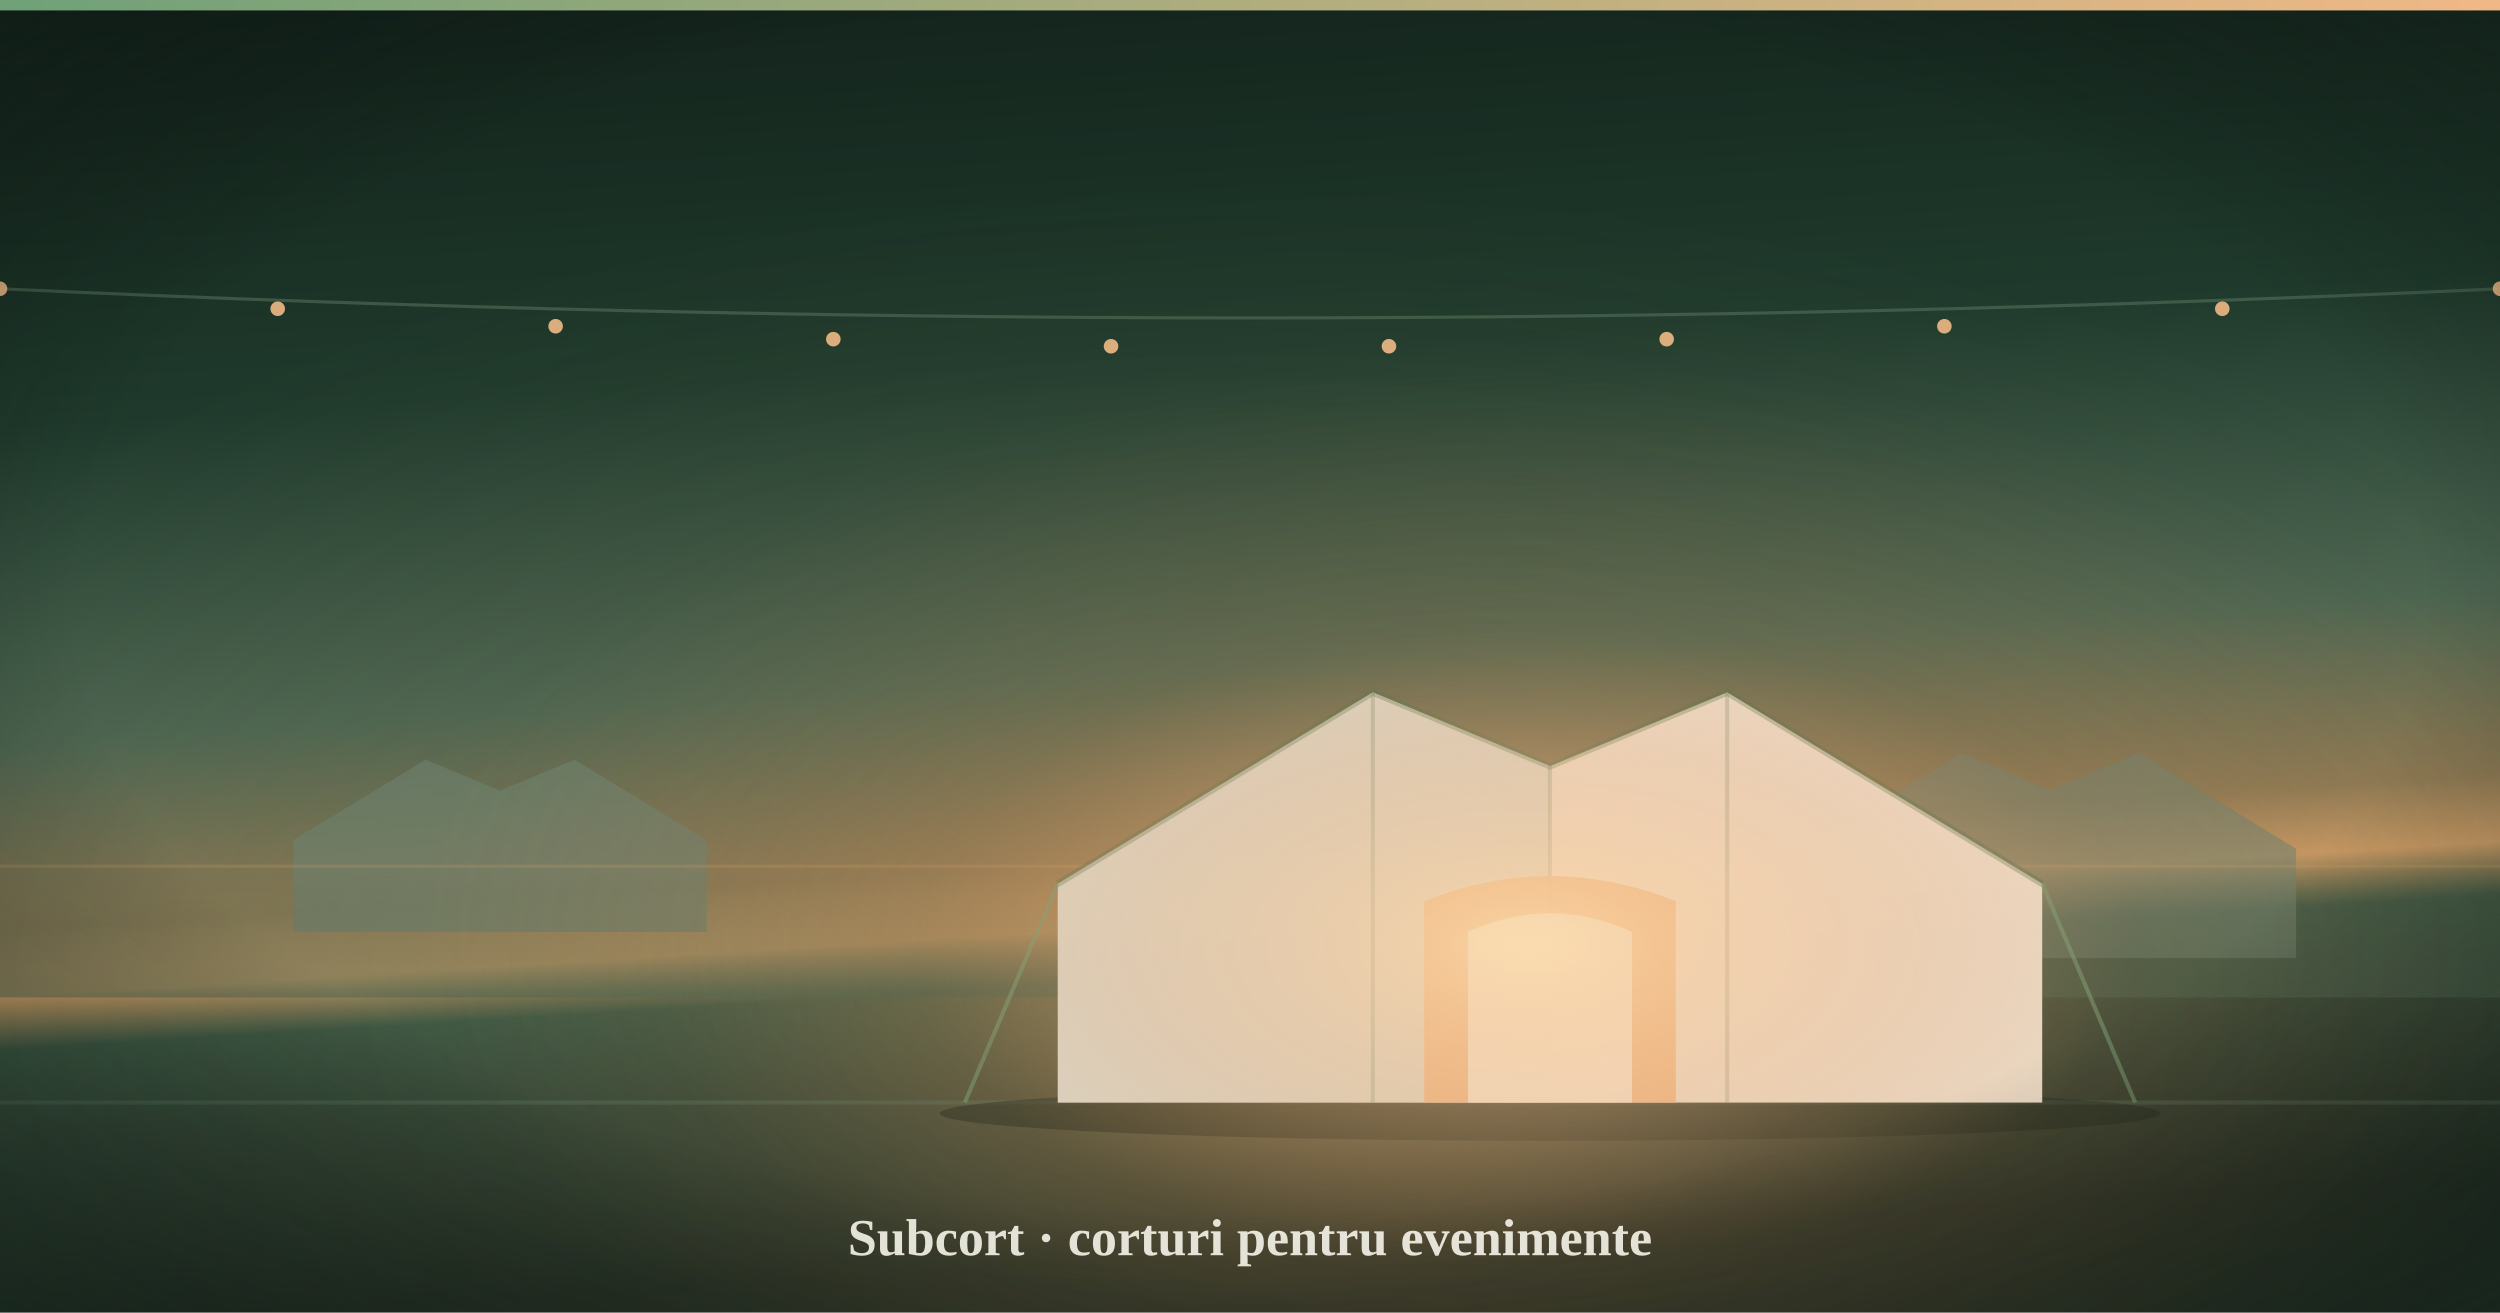
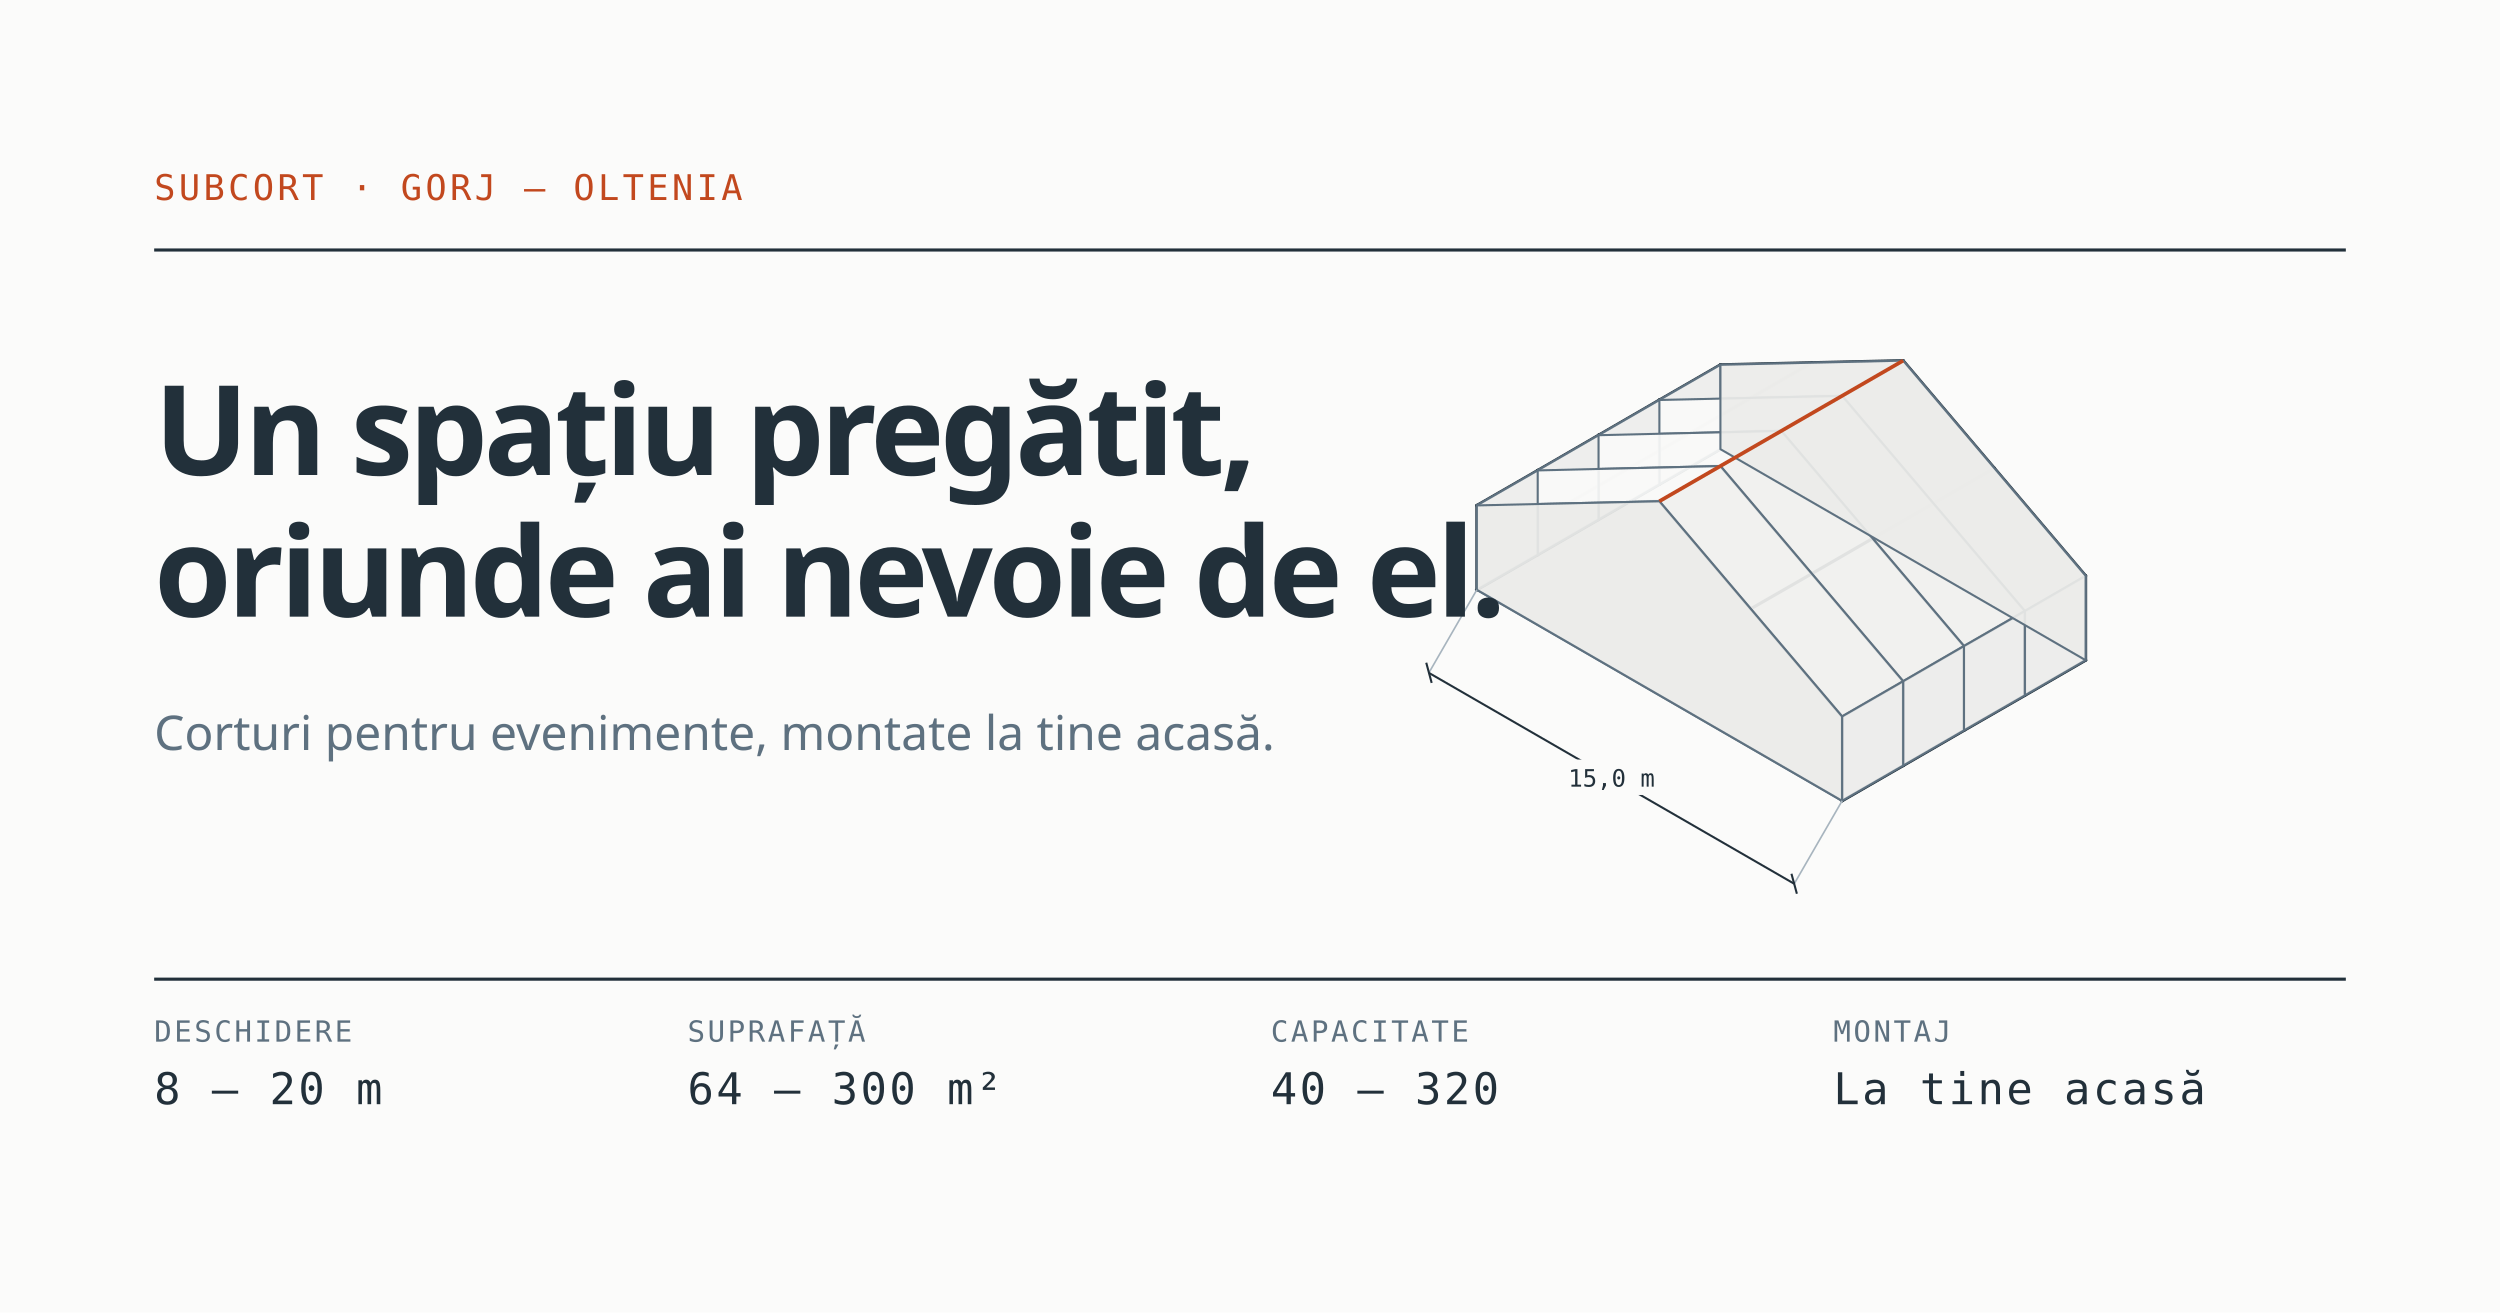
<svg xmlns="http://www.w3.org/2000/svg" viewBox="0 0 1200 630" width="1200" height="630">
-   <defs>
-     <linearGradient id="dusk" x1="0" y1="0" x2="0.12" y2="1">
-       <stop offset="0%" stop-color="#12211a" />
-       <stop offset="32%" stop-color="#1f3a2c" />
-       <stop offset="56%" stop-color="#4a6450" />
-       <stop offset="70%" stop-color="#8a7853" />
-       <stop offset="75%" stop-color="#c79a64" />
-       <stop offset="79%" stop-color="#365441" />
-       <stop offset="86%" stop-color="#2c4233" />
-       <stop offset="100%" stop-color="#1c2a20" />
-     </linearGradient>
-     <radialGradient id="horizonGlow" cx="50%" cy="76%" r="62%" fx="50%" fy="76%">
-       <stop offset="0%" stop-color="#c79a64" stop-opacity="0.5" />
-       <stop offset="38%" stop-color="#8a7853" stop-opacity="0.16" />
-       <stop offset="100%" stop-color="#8a7853" stop-opacity="0" />
-     </radialGradient>
-     <radialGradient id="lamp" cx="61%" cy="72%" r="44%">
-       <stop offset="0%" stop-color="#fcd9a8" stop-opacity="0.85" />
-       <stop offset="22%" stop-color="#f0b985" stop-opacity="0.5" />
-       <stop offset="55%" stop-color="#d2864f" stop-opacity="0.14" />
-       <stop offset="100%" stop-color="#d2864f" stop-opacity="0" />
-     </radialGradient>
-     <linearGradient id="haze" x1="0" y1="0" x2="0" y2="1">
-       <stop offset="0%" stop-color="#4a6450" stop-opacity="0" />
-       <stop offset="100%" stop-color="#4a6450" stop-opacity="0.5" />
-     </linearGradient>
-     <linearGradient id="guyline" x1="0" y1="0" x2="1" y2="0">
-       <stop offset="0%" stop-color="#6fa178" />
-       <stop offset="100%" stop-color="#f0b985" />
-     </linearGradient>
-     <radialGradient id="vignette" cx="50%" cy="46%" r="75%">
-       <stop offset="62%" stop-color="#000" stop-opacity="0" />
-       <stop offset="100%" stop-color="#12211a" stop-opacity="0.55" />
-     </radialGradient>
-   </defs>
-   <rect width="1200" height="630" fill="url(#dusk)" />
-   <rect width="1200" height="630" fill="url(#horizonGlow)" />
-   <path d="M140.775,403.2 L204.279,364.613     L240,379.496 L275.721,364.613 L339.225,403.2     L339.225,447.3 L140.775,447.3 Z" fill="#4a6450" opacity="0.55" />
-   <path d="M140.775,403.2 L204.279,364.613     L240,379.496 L275.721,364.613 L339.225,403.2     L339.225,447.3 L140.775,447.3 Z" fill="#f3f4ec" opacity="0.12" />
-   <path d="M865.875,407.4 L941.475,361.463     L984,379.181 L1026.525,361.463 L1102.125,407.4     L1102.125,459.9 L865.875,459.9 Z" fill="#4a6450" opacity="0.55" />
-   <path d="M865.875,407.4 L941.475,361.463     L984,379.181 L1026.525,361.463 L1102.125,407.4     L1102.125,459.9 L865.875,459.9 Z" fill="#f3f4ec" opacity="0.12" />
-   <line x1="0" y1="415.8" x2="1200" y2="415.8" stroke="#c79a64" stroke-width="1.5" opacity="0.25" />
-   <rect x="0" y="415.8" width="1200" height="63" fill="url(#haze)" />
-   <line x1="0" y1="529.2" x2="1200" y2="529.2" stroke="#5d7a64" stroke-width="2" opacity="0.35" />
-   <path d="M0,138.6 Q600,166.6 1200,138.6" fill="none" stroke="#5d7a64" stroke-width="1.5" opacity="0.5" />
-   <circle cx="0.0" cy="138.6" r="3.5" fill="#f0b985" opacity="0.9" />
-   <circle cx="133.3" cy="148.2" r="3.5" fill="#f0b985" opacity="0.9" />
-   <circle cx="266.7" cy="156.6" r="3.5" fill="#f0b985" opacity="0.9" />
-   <circle cx="400.0" cy="162.8" r="3.5" fill="#f0b985" opacity="0.9" />
-   <circle cx="533.3" cy="166.2" r="3.5" fill="#f0b985" opacity="0.9" />
-   <circle cx="666.7" cy="166.2" r="3.5" fill="#f0b985" opacity="0.9" />
-   <circle cx="800.0" cy="162.8" r="3.5" fill="#f0b985" opacity="0.9" />
-   <circle cx="933.3" cy="156.6" r="3.5" fill="#f0b985" opacity="0.9" />
-   <circle cx="1066.7" cy="148.2" r="3.5" fill="#f0b985" opacity="0.9" />
-   <circle cx="1200.0" cy="138.6" r="3.5" fill="#f0b985" opacity="0.9" />
+   <rect width="1200" height="630" fill="#FBFBFA" />
+   <g font-family="'IBM Plex Mono',monospace" font-size="17" font-weight="500" fill="#C2481E" letter-spacing="1.6">
+     <text x="74" y="96">SUBCORT · GORJ — OLTENIA</text>
+   </g>
+   <line x1="74" y1="120" x2="1126" y2="120" stroke="#22303A" stroke-width="1.5" />
+   <polygon points="825.8,215.6 1001.1,316.9 884.2,384.4 708.9,283.1" fill="#EDEFF1" stroke="#5E7180" stroke-width="1.1" />
+   <line x1="825.8" y1="215.6" x2="825.8" y2="175.1" stroke="#22303A" stroke-width="1.5" stroke-linecap="round" />
+   <line x1="1001.1" y1="316.9" x2="1001.1" y2="276.4" stroke="#22303A" stroke-width="1.5" stroke-linecap="round" />
+   <line x1="825.8" y1="175.1" x2="913.5" y2="173.1" stroke="#22303A" stroke-width="1.5" stroke-linecap="round" />
+   <line x1="1001.1" y1="276.4" x2="913.5" y2="173.1" stroke="#22303A" stroke-width="1.5" stroke-linecap="round" />
+   <line x1="796.5" y1="232.5" x2="796.5" y2="192.0" stroke="#22303A" stroke-width="1.5" stroke-linecap="round" />
+   <line x1="971.9" y1="333.8" x2="971.9" y2="293.3" stroke="#22303A" stroke-width="1.5" stroke-linecap="round" />
+   <line x1="796.5" y1="192.0" x2="884.2" y2="190.0" stroke="#22303A" stroke-width="1.5" stroke-linecap="round" />
+   <line x1="971.9" y1="293.3" x2="884.2" y2="190.0" stroke="#22303A" stroke-width="1.5" stroke-linecap="round" />
+   <line x1="767.3" y1="249.4" x2="767.3" y2="208.9" stroke="#22303A" stroke-width="1.5" stroke-linecap="round" />
+   <line x1="942.7" y1="350.6" x2="942.7" y2="310.1" stroke="#22303A" stroke-width="1.5" stroke-linecap="round" />
+   <line x1="767.3" y1="208.9" x2="855.0" y2="206.8" stroke="#22303A" stroke-width="1.5" stroke-linecap="round" />
+   <line x1="942.7" y1="310.1" x2="855.0" y2="206.8" stroke="#22303A" stroke-width="1.5" stroke-linecap="round" />
+   <line x1="738.1" y1="266.3" x2="738.1" y2="225.8" stroke="#22303A" stroke-width="1.5" stroke-linecap="round" />
+   <line x1="913.5" y1="367.5" x2="913.5" y2="327.0" stroke="#22303A" stroke-width="1.5" stroke-linecap="round" />
+   <line x1="738.1" y1="225.8" x2="825.8" y2="223.7" stroke="#22303A" stroke-width="1.5" stroke-linecap="round" />
+   <line x1="913.5" y1="327.0" x2="825.8" y2="223.7" stroke="#22303A" stroke-width="1.5" stroke-linecap="round" />
+   <line x1="708.9" y1="283.1" x2="708.9" y2="242.6" stroke="#22303A" stroke-width="1.5" stroke-linecap="round" />
+   <line x1="884.2" y1="384.4" x2="884.2" y2="343.9" stroke="#22303A" stroke-width="1.5" stroke-linecap="round" />
+   <line x1="708.9" y1="242.6" x2="796.5" y2="240.6" stroke="#22303A" stroke-width="1.5" stroke-linecap="round" />
+   <line x1="884.2" y1="343.9" x2="796.5" y2="240.6" stroke="#22303A" stroke-width="1.5" stroke-linecap="round" />
+   <line x1="825.8" y1="215.6" x2="796.5" y2="232.5" stroke="#22303A" stroke-width="1.5" stroke-linecap="round" />
+   <line x1="825.8" y1="175.1" x2="796.5" y2="192.0" stroke="#22303A" stroke-width="1.5" stroke-linecap="round" />
+   <line x1="913.5" y1="173.1" x2="884.2" y2="190.0" stroke="#22303A" stroke-width="1.5" stroke-linecap="round" />
+   <line x1="1001.1" y1="276.4" x2="971.9" y2="293.3" stroke="#22303A" stroke-width="1.5" stroke-linecap="round" />
+   <line x1="1001.1" y1="316.9" x2="971.9" y2="333.8" stroke="#22303A" stroke-width="1.5" stroke-linecap="round" />
+   <line x1="869.6" y1="174.1" x2="840.4" y2="191.0" stroke="#22303A" stroke-width="1.5" stroke-linecap="round" />
+   <line x1="957.3" y1="224.7" x2="928.1" y2="241.6" stroke="#22303A" stroke-width="1.5" stroke-linecap="round" />
+   <line x1="796.5" y1="232.5" x2="767.3" y2="249.4" stroke="#22303A" stroke-width="1.5" stroke-linecap="round" />
+   <line x1="796.5" y1="192.0" x2="767.3" y2="208.9" stroke="#22303A" stroke-width="1.5" stroke-linecap="round" />
+   <line x1="884.2" y1="190.0" x2="855.0" y2="206.8" stroke="#22303A" stroke-width="1.5" stroke-linecap="round" />
+   <line x1="971.9" y1="293.3" x2="942.7" y2="310.1" stroke="#22303A" stroke-width="1.5" stroke-linecap="round" />
+   <line x1="971.9" y1="333.8" x2="942.7" y2="350.6" stroke="#22303A" stroke-width="1.5" stroke-linecap="round" />
+   <line x1="840.4" y1="191.0" x2="811.2" y2="207.9" stroke="#22303A" stroke-width="1.5" stroke-linecap="round" />
+   <line x1="928.1" y1="241.6" x2="898.8" y2="258.5" stroke="#22303A" stroke-width="1.5" stroke-linecap="round" />
+   <line x1="767.3" y1="249.4" x2="738.1" y2="266.3" stroke="#22303A" stroke-width="1.5" stroke-linecap="round" />
+   <line x1="767.3" y1="208.9" x2="738.1" y2="225.8" stroke="#22303A" stroke-width="1.5" stroke-linecap="round" />
+   <line x1="855.0" y1="206.8" x2="825.8" y2="223.7" stroke="#22303A" stroke-width="1.5" stroke-linecap="round" />
+   <line x1="942.7" y1="310.1" x2="913.5" y2="327.0" stroke="#22303A" stroke-width="1.5" stroke-linecap="round" />
+   <line x1="942.7" y1="350.6" x2="913.5" y2="367.5" stroke="#22303A" stroke-width="1.5" stroke-linecap="round" />
+   <line x1="811.2" y1="207.9" x2="781.9" y2="224.7" stroke="#22303A" stroke-width="1.5" stroke-linecap="round" />
+   <line x1="898.8" y1="258.5" x2="869.6" y2="275.4" stroke="#22303A" stroke-width="1.5" stroke-linecap="round" />
+   <line x1="738.1" y1="266.3" x2="708.9" y2="283.1" stroke="#22303A" stroke-width="1.5" stroke-linecap="round" />
+   <line x1="738.1" y1="225.8" x2="708.9" y2="242.6" stroke="#22303A" stroke-width="1.5" stroke-linecap="round" />
+   <line x1="825.8" y1="223.7" x2="796.5" y2="240.6" stroke="#22303A" stroke-width="1.5" stroke-linecap="round" />
+   <line x1="913.5" y1="327.0" x2="884.2" y2="343.9" stroke="#22303A" stroke-width="1.5" stroke-linecap="round" />
+   <line x1="913.5" y1="367.5" x2="884.2" y2="384.4" stroke="#22303A" stroke-width="1.5" stroke-linecap="round" />
+   <line x1="781.9" y1="224.7" x2="752.7" y2="241.6" stroke="#22303A" stroke-width="1.5" stroke-linecap="round" />
+   <line x1="869.6" y1="275.4" x2="840.4" y2="292.2" stroke="#22303A" stroke-width="1.5" stroke-linecap="round" />
+   <polygon points="825.8,175.1 913.5,173.1 884.2,190.0 796.5,192.0" fill="rgb(250,250,248)" fill-opacity="0.92" stroke="#5E7180" stroke-width="1" stroke-linejoin="round" />
+   <polygon points="1001.1,276.4 913.5,173.1 884.2,190.0 971.9,293.3" fill="rgb(241,241,239)" fill-opacity="0.92" stroke="#5E7180" stroke-width="1" stroke-linejoin="round" />
+   <polygon points="825.8,215.6 825.8,175.1 796.5,192.0 796.5,232.5" fill="rgb(237,237,235)" fill-opacity="0.92" stroke="#5E7180" stroke-width="1" stroke-linejoin="round" />
+   <polygon points="1001.1,316.9 1001.1,276.4 971.9,293.3 971.9,333.8" fill="rgb(237,237,235)" fill-opacity="0.92" stroke="#5E7180" stroke-width="1" stroke-linejoin="round" />
+   <polygon points="796.5,192.0 884.2,190.0 855.0,206.8 767.3,208.9" fill="rgb(250,250,248)" fill-opacity="0.92" stroke="#5E7180" stroke-width="1" stroke-linejoin="round" />
+   <polygon points="971.9,293.3 884.2,190.0 855.0,206.8 942.7,310.1" fill="rgb(241,241,239)" fill-opacity="0.92" stroke="#5E7180" stroke-width="1" stroke-linejoin="round" />
+   <polygon points="796.5,232.5 796.5,192.0 767.3,208.9 767.3,249.4" fill="rgb(237,237,235)" fill-opacity="0.92" stroke="#5E7180" stroke-width="1" stroke-linejoin="round" />
+   <polygon points="971.9,333.8 971.9,293.3 942.7,310.1 942.7,350.6" fill="rgb(237,237,235)" fill-opacity="0.92" stroke="#5E7180" stroke-width="1" stroke-linejoin="round" />
+   <polygon points="767.3,208.9 855.0,206.8 825.8,223.7 738.1,225.8" fill="rgb(250,250,248)" fill-opacity="0.92" stroke="#5E7180" stroke-width="1" stroke-linejoin="round" />
+   <polygon points="942.7,310.1 855.0,206.8 825.8,223.7 913.5,327.0" fill="rgb(241,241,239)" fill-opacity="0.92" stroke="#5E7180" stroke-width="1" stroke-linejoin="round" />
+   <polygon points="767.3,249.4 767.3,208.9 738.1,225.8 738.1,266.3" fill="rgb(237,237,235)" fill-opacity="0.92" stroke="#5E7180" stroke-width="1" stroke-linejoin="round" />
+   <polygon points="942.7,350.6 942.7,310.1 913.5,327.0 913.5,367.5" fill="rgb(237,237,235)" fill-opacity="0.92" stroke="#5E7180" stroke-width="1" stroke-linejoin="round" />
+   <polygon points="738.1,225.8 825.8,223.7 796.5,240.6 708.9,242.6" fill="rgb(250,250,248)" fill-opacity="0.92" stroke="#5E7180" stroke-width="1" stroke-linejoin="round" />
+   <polygon points="913.5,327.0 825.8,223.7 796.5,240.6 884.2,343.9" fill="rgb(241,241,239)" fill-opacity="0.92" stroke="#5E7180" stroke-width="1" stroke-linejoin="round" />
+   <polygon points="738.1,266.3 738.1,225.8 708.9,242.6 708.9,283.1" fill="rgb(237,237,235)" fill-opacity="0.92" stroke="#5E7180" stroke-width="1" stroke-linejoin="round" />
+   <polygon points="913.5,367.5 913.5,327.0 884.2,343.9 884.2,384.4" fill="rgb(237,237,235)" fill-opacity="0.92" stroke="#5E7180" stroke-width="1" stroke-linejoin="round" />
+   <polygon points="825.8,215.6 825.8,175.1 913.5,173.1 1001.1,276.4 1001.1,316.9" fill="rgb(235,235,233)" fill-opacity="0.92" stroke="#5E7180" stroke-width="1" stroke-linejoin="round" />
+   <polygon points="708.9,283.1 708.9,242.6 796.5,240.6 884.2,343.9 884.2,384.4" fill="rgb(235,235,233)" fill-opacity="0.92" stroke="#5E7180" stroke-width="1" stroke-linejoin="round" />
+   <line x1="913.5" y1="173.1" x2="796.5" y2="240.6" stroke="#C2481E" stroke-width="1.8" />
  <g>
-     <ellipse cx="744" cy="534.45" rx="292.95" ry="13.125" fill="#12211a" opacity="0.4" />
-     <path d="M507.75,424.2     L658.95,332.325     L744,367.762     L829.05,332.325     L980.25,424.2     L980.25,529.2     L507.75,529.2 Z" fill="#f3f4ec" opacity="0.97" />
-     <path d="M744,367.762     L658.95,332.325 L507.75,424.2 L507.75,529.2 L744,529.2 Z" fill="#cdd2c2" opacity="0.55" />
-     <path d="M744,367.762     L829.05,332.325 L980.25,424.2 L980.25,529.2 L744,529.2 Z" fill="#f0b985" opacity="0.16" />
-     <path d="M507.75,424.2     L658.95,332.325     L744,367.762     L829.05,332.325     L980.25,424.2 L980.25,424.2" fill="none" stroke="#3a6b46" stroke-width="3.281" opacity="0.32" />
-     <line x1="744" y1="367.762" x2="744" y2="529.2" stroke="#3a6b46" stroke-width="1.969" opacity="0.22" />
-     <line x1="658.95" y1="332.325" x2="658.95" y2="529.2" stroke="#3a6b46" stroke-width="1.969" opacity="0.22" />
-     <line x1="829.05" y1="332.325" x2="829.05" y2="529.2" stroke="#3a6b46" stroke-width="1.969" opacity="0.22" />
-     <path d="M683.625,529.2          L683.625,432.6          Q744,408.45 804.375,432.6          L804.375,529.2 Z" fill="#f0b985" opacity="0.9" />
-     <path d="M704.625,529.2          L704.625,447.3          Q744,429.45 783.375,447.3          L783.375,529.2 Z" fill="#f6f4ea" opacity="0.85" />
-     <line x1="507.75" y1="424.2" x2="463.125" y2="529.2" stroke="#6fa178" stroke-width="1.969" opacity="0.55" />
-     <line x1="980.25" y1="424.2" x2="1024.875" y2="529.2" stroke="#6fa178" stroke-width="1.969" opacity="0.55" />
+     <line x1="708.858" y1="283.125" x2="685.858" y2="322.962" stroke="#A7B4BE" stroke-width=".8" />
+     <line x1="884.228" y1="384.375" x2="861.228" y2="424.212" stroke="#A7B4BE" stroke-width=".8" />
+     <line x1="685.9" y1="323.0" x2="861.2" y2="424.2" stroke="#22303A" stroke-width="1" />
+     <line x1="684.6" y1="318.1" x2="687.2" y2="327.8" stroke="#22303A" stroke-width="1" />
+     <line x1="859.9" y1="419.4" x2="862.5" y2="429.0" stroke="#22303A" stroke-width="1" />
+     <rect x="747.543" y="364.587" width="52" height="17" fill="#FBFBFA" />
+     <text x="773.543" y="377.587" text-anchor="middle" font-family="'IBM Plex Mono',monospace" font-size="11.5" font-weight="500" fill="#22303A">15,0 m</text>
  </g>
-   <rect width="1200" height="630" fill="url(#lamp)" />
-   <rect width="1200" height="630" fill="url(#vignette)" />
-   <rect x="0" y="0" width="1200" height="5" fill="url(#guyline)" />
-   <g font-family="Georgia, 'Times New Roman', serif">
-     <text x="50%" y="602.5" text-anchor="middle" font-size="25" font-weight="700" fill="#f6f4ea" opacity="0.9">Subcort · corturi pentru evenimente</text>
+   <g font-family="'IBM Plex Sans',system-ui,sans-serif" fill="#22303A">
+     <text x="74" y="228" font-size="60" font-weight="600" letter-spacing="-2">Un spațiu pregătit,</text>
+     <text x="74" y="296" font-size="60" font-weight="600" letter-spacing="-2">oriunde ai nevoie de el.</text>
+     <text x="74" y="360" font-size="23" font-weight="400" fill="#5E7180">Corturi pentru evenimente, montate la tine acasă.</text>
+   </g>
+   <line x1="74" y1="470" x2="1126" y2="470" stroke="#22303A" stroke-width="1.5" />
+   <g font-family="'IBM Plex Mono',monospace" font-size="14" font-weight="500" fill="#5E7180" letter-spacing="1.2">
+     <text x="74" y="500">DESCHIDERE</text>
+     <text x="74" y="530" font-size="21" fill="#22303A">8 – 20 m</text>
+     <text x="330" y="500">SUPRAFAȚĂ</text>
+     <text x="330" y="530" font-size="21" fill="#22303A">64 – 300 m²</text>
+     <text x="610" y="500">CAPACITATE</text>
+     <text x="610" y="530" font-size="21" fill="#22303A">40 – 320</text>
+     <text x="880" y="500">MONTAJ</text>
+     <text x="880" y="530" font-size="21" fill="#22303A">La tine acasă</text>
  </g>
</svg>
